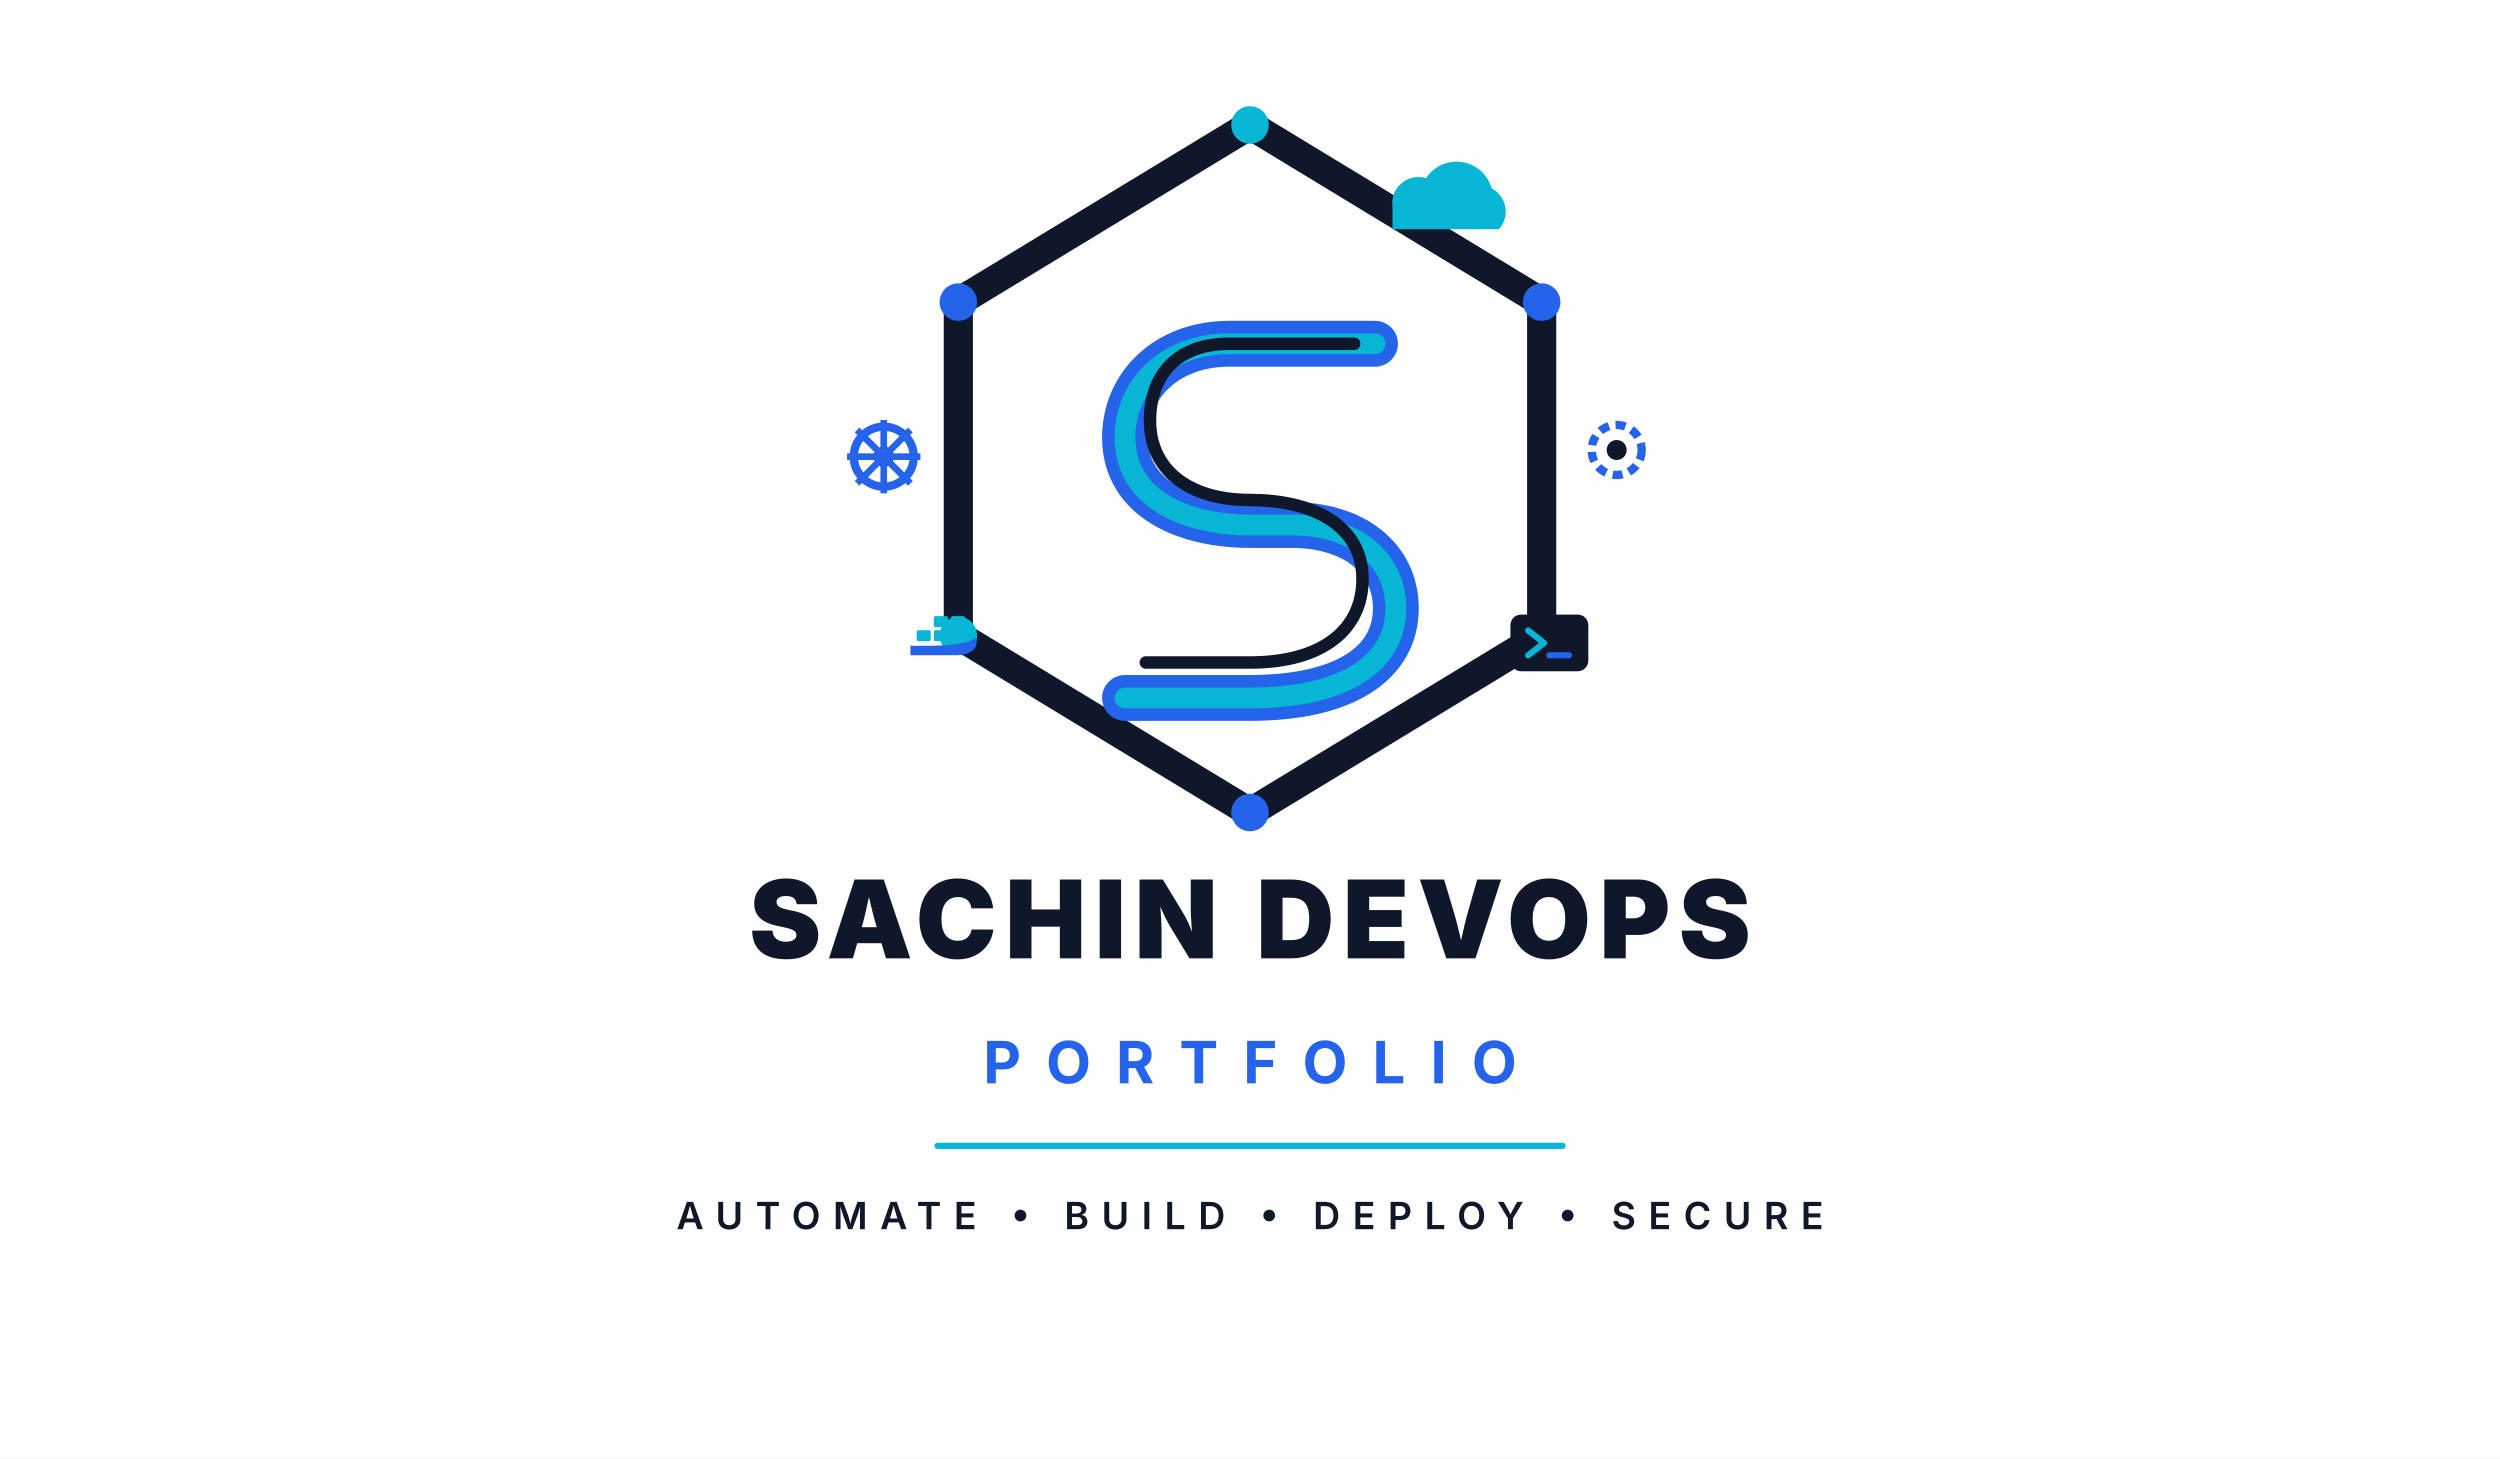
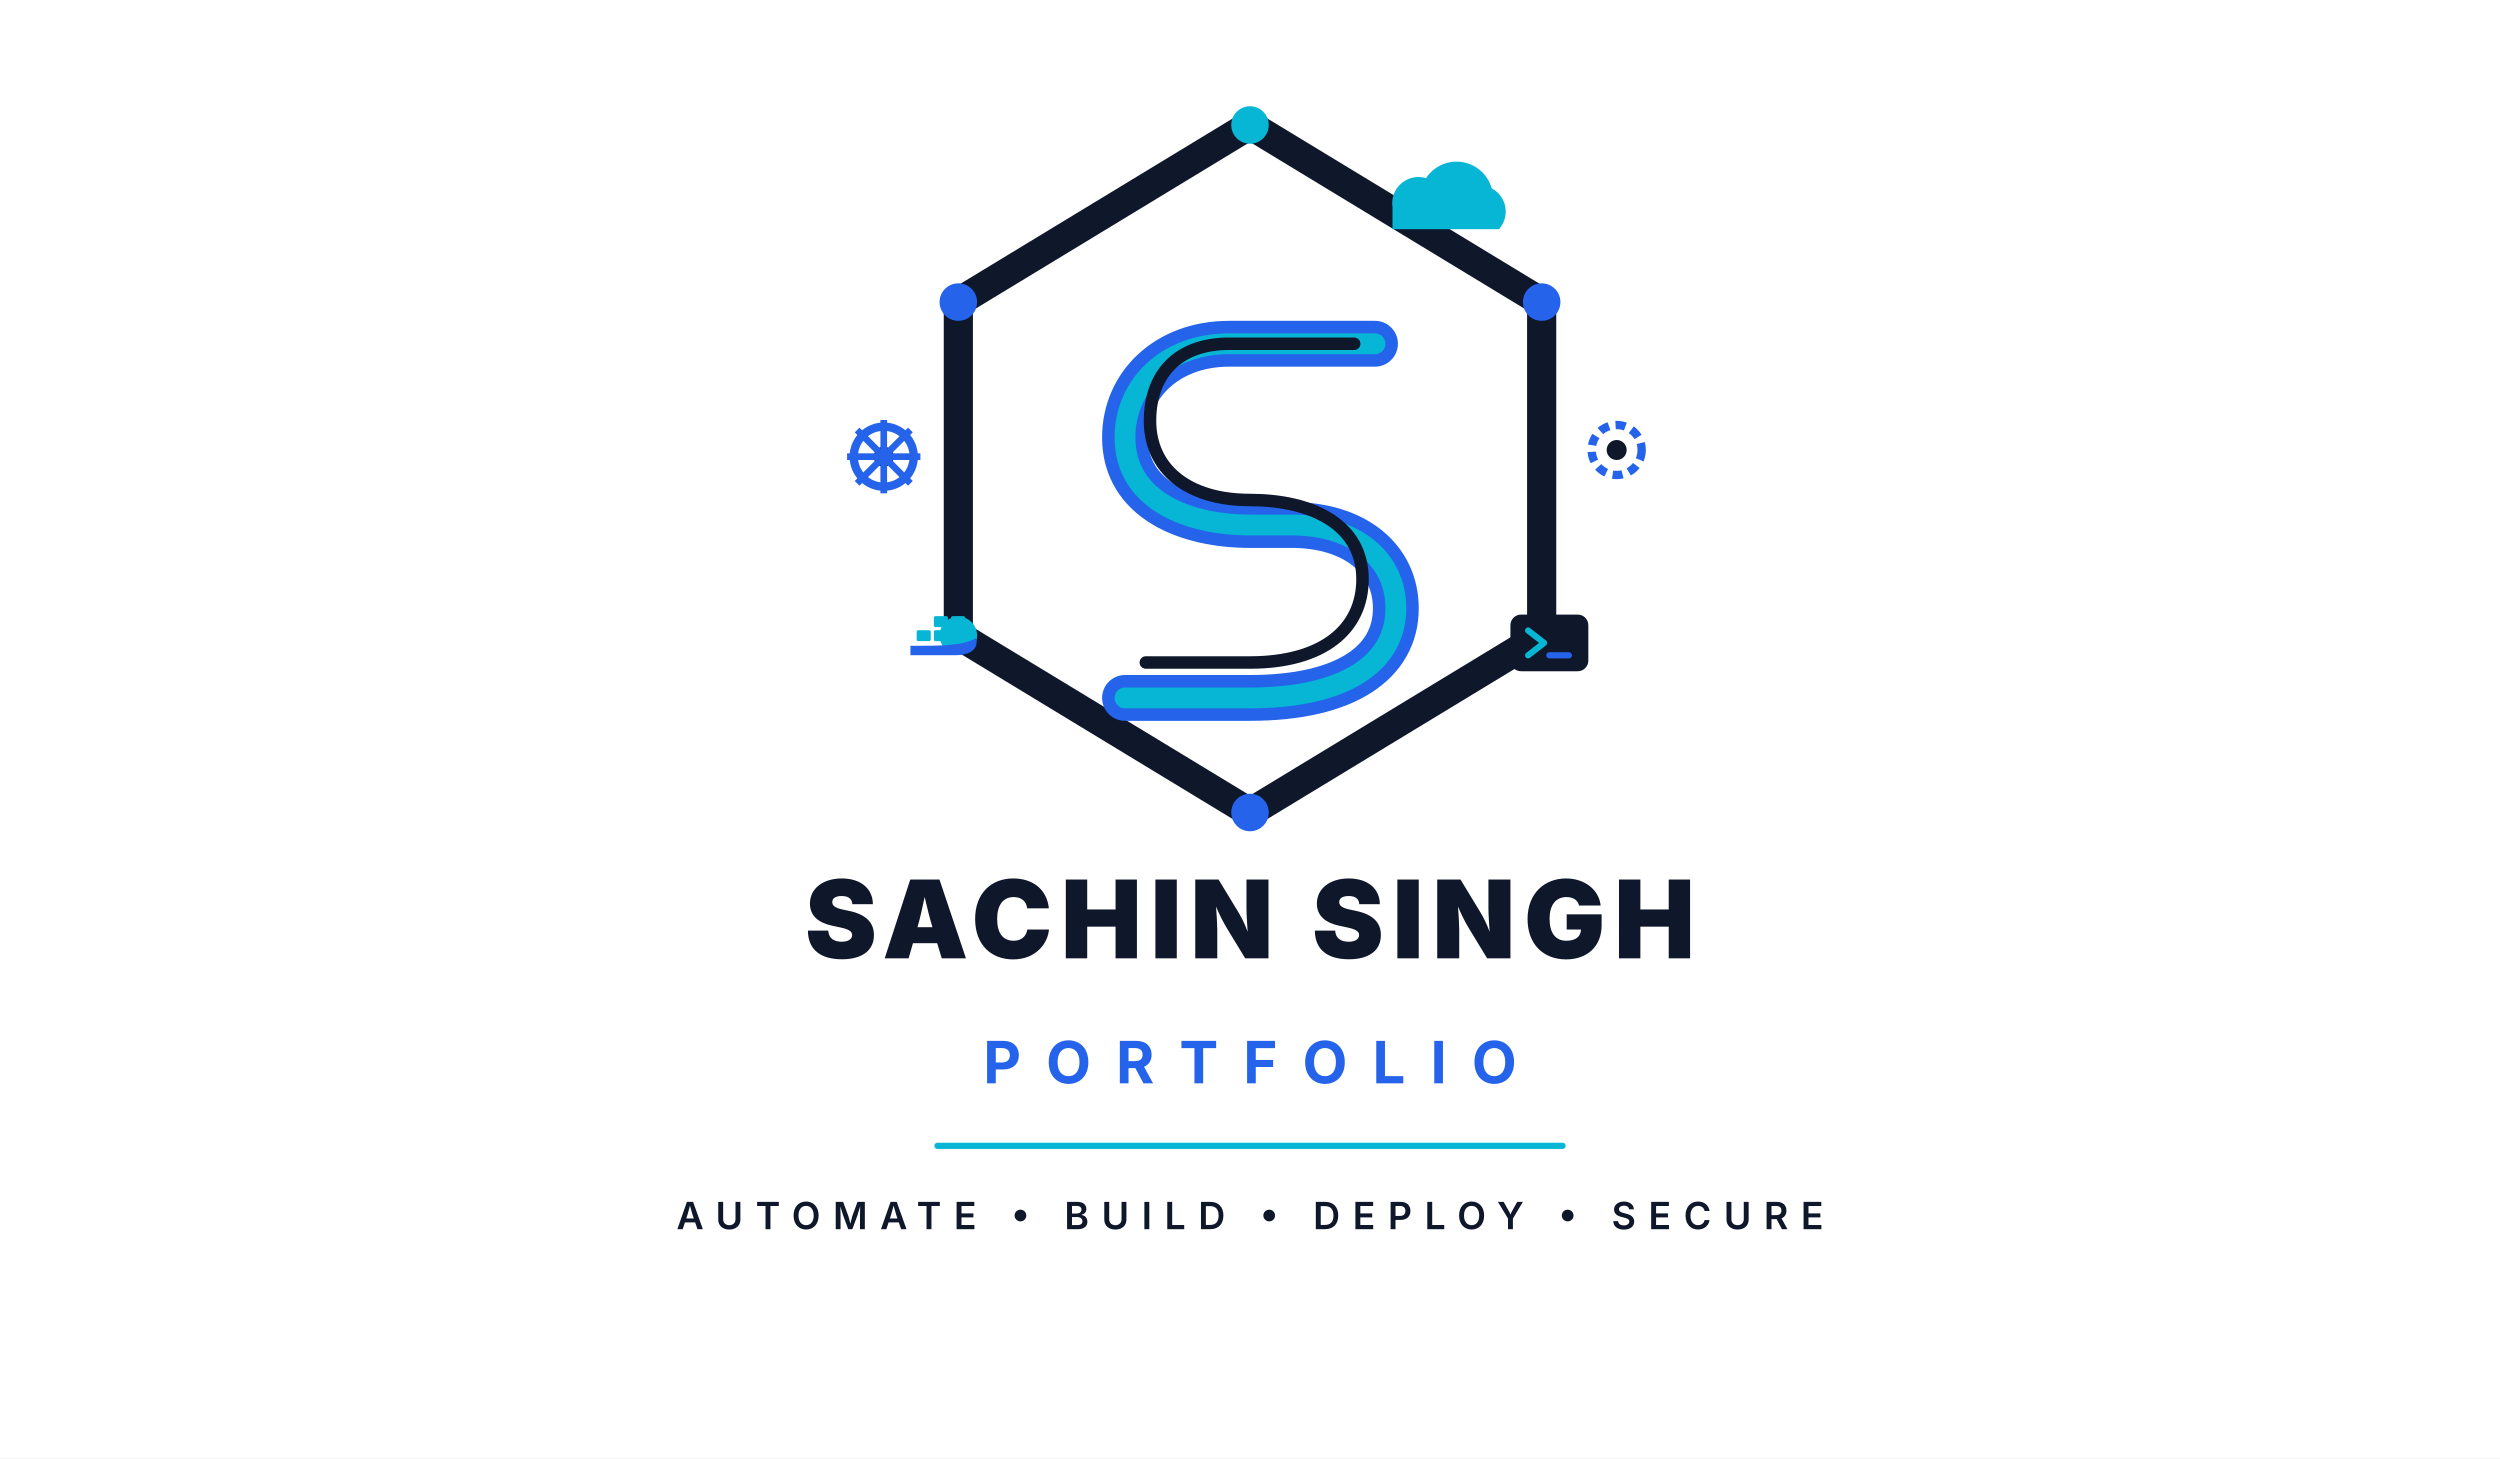
<svg xmlns="http://www.w3.org/2000/svg" viewBox="0 0 1200 700" width="1200" height="700">
  <rect width="1200" height="700" fill="#FFFFFF" />
  <g transform="translate(600, 220)">
    <polygon points="0,-160 140,-75 140,85 0,170 -140,85 -140,-75" fill="none" stroke="#0F172A" stroke-width="14" stroke-linejoin="round" />
    <circle cx="0" cy="-160" r="9" fill="#06B6D4" />
    <circle cx="140" cy="-75" r="9" fill="#2563EB" />
    <circle cx="140" cy="85" r="9" fill="#06B6D4" />
    <circle cx="0" cy="170" r="9" fill="#2563EB" />
    <circle cx="-140" cy="85" r="9" fill="#06B6D4" />
    <circle cx="-140" cy="-75" r="9" fill="#2563EB" />
    <g transform="translate(60, -145) scale(0.7)">
      <path d="M 12 35 A 18 18 0 0 1 35 15 A 25 25 0 0 1 80 22 A 18 18 0 0 1 85 50 L 12 50 Z" fill="#06B6D4" />
    </g>
    <g transform="translate(-195, -20) scale(0.8)">
      <circle cx="24" cy="24" r="18" fill="none" stroke="#2563EB" stroke-width="5" />
      <circle cx="24" cy="24" r="6" fill="#0F172A" />
      <line x1="24" y1="2" x2="24" y2="46" stroke="#2563EB" stroke-width="4" />
      <line x1="2" y1="24" x2="46" y2="24" stroke="#2563EB" stroke-width="4" />
      <line x1="8" y1="8" x2="40" y2="40" stroke="#2563EB" stroke-width="4" />
      <line x1="8" y1="40" x2="40" y2="8" stroke="#2563EB" stroke-width="4" />
    </g>
    <g transform="translate(160, -20) scale(0.8)">
      <circle cx="20" cy="20" r="15" fill="none" stroke="#2563EB" stroke-width="5" stroke-dasharray="6,4" />
      <circle cx="20" cy="20" r="6" fill="#0F172A" />
    </g>
    <g transform="translate(-160, 75) scale(0.75)">
      <rect x="0" y="10" width="9" height="7" rx="1" fill="#06B6D4" />
      <rect x="11" y="10" width="9" height="7" rx="1" fill="#06B6D4" />
      <rect x="22" y="10" width="9" height="7" rx="1" fill="#06B6D4" />
      <rect x="11" y="1" width="9" height="7" rx="1" fill="#06B6D4" />
      <rect x="22" y="1" width="9" height="7" rx="1" fill="#06B6D4" />
      <path d="M -4 20 C 15 20 30 20 38 15 C 40 22 34 26 25 26 L -4 26 Z" fill="#2563EB" />
    </g>
    <g transform="translate(125, 75) scale(0.85)">
      <rect x="0" y="0" width="44" height="32" rx="6" fill="#0F172A" />
      <path d="M 10 9 L 19 16 L 10 23" fill="none" stroke="#06B6D4" stroke-width="3.5" stroke-linecap="round" stroke-linejoin="round" />
      <line x1="22" y1="23" x2="33" y2="23" stroke="#2563EB" stroke-width="3.5" stroke-linecap="round" />
    </g>
    <path d="M 60 -55 L -10 -55 C -40 -55 -60 -35 -60 -10 C -60 20 -30 32 0 32 L 20 32 C 50 32 70 48 70 72 C 70 98 46 115 0 115 L -60 115" fill="none" stroke="#2563EB" stroke-width="22" stroke-linecap="round" stroke-linejoin="round" />
    <path d="M 60 -55 L -10 -55 C -40 -55 -60 -35 -60 -10 C -60 20 -30 32 0 32 L 20 32 C 50 32 70 48 70 72 C 70 98 46 115 0 115 L -60 115" fill="none" stroke="#06B6D4" stroke-width="10" stroke-linecap="round" stroke-linejoin="round" />
    <path d="M 50 -55 H -10 C -35 -55 -48 -40 -48 -18 C -48 5 -30 20 0 20 C 30 20 54 32 54 58 C 54 82 35 98 0 98 H -50" fill="none" stroke="#0F172A" stroke-width="6" stroke-linecap="round" stroke-linejoin="round" />
  </g>
-   <text x="600" y="460" font-family="System-UI, -apple-system, BlinkMacSystemFont, 'Space Grotesk', 'Inter', sans-serif" font-size="52" font-weight="900" fill="#0F172A" text-anchor="middle" letter-spacing="4">SACHIN DEVOPS</text>
+   <text x="600" y="460" font-family="System-UI, -apple-system, BlinkMacSystemFont, 'Space Grotesk', 'Inter', sans-serif" font-size="52" font-weight="900" fill="#0F172A" text-anchor="middle" letter-spacing="4">SACHIN SINGH</text>
  <text x="600" y="520" font-family="System-UI, -apple-system, BlinkMacSystemFont, 'Space Grotesk', 'Inter', sans-serif" font-size="28" font-weight="700" fill="#2563EB" text-anchor="middle" letter-spacing="12">PORTFOLIO</text>
  <line x1="450" y1="550" x2="750" y2="550" stroke="#06B6D4" stroke-width="3" stroke-linecap="round" />
  <text x="600" y="590" font-family="System-UI, -apple-system, BlinkMacSystemFont, 'Inter', sans-serif" font-size="18" font-weight="600" fill="#0F172A" text-anchor="middle" letter-spacing="6">AUTOMATE • BUILD • DEPLOY • SECURE</text>
</svg>
